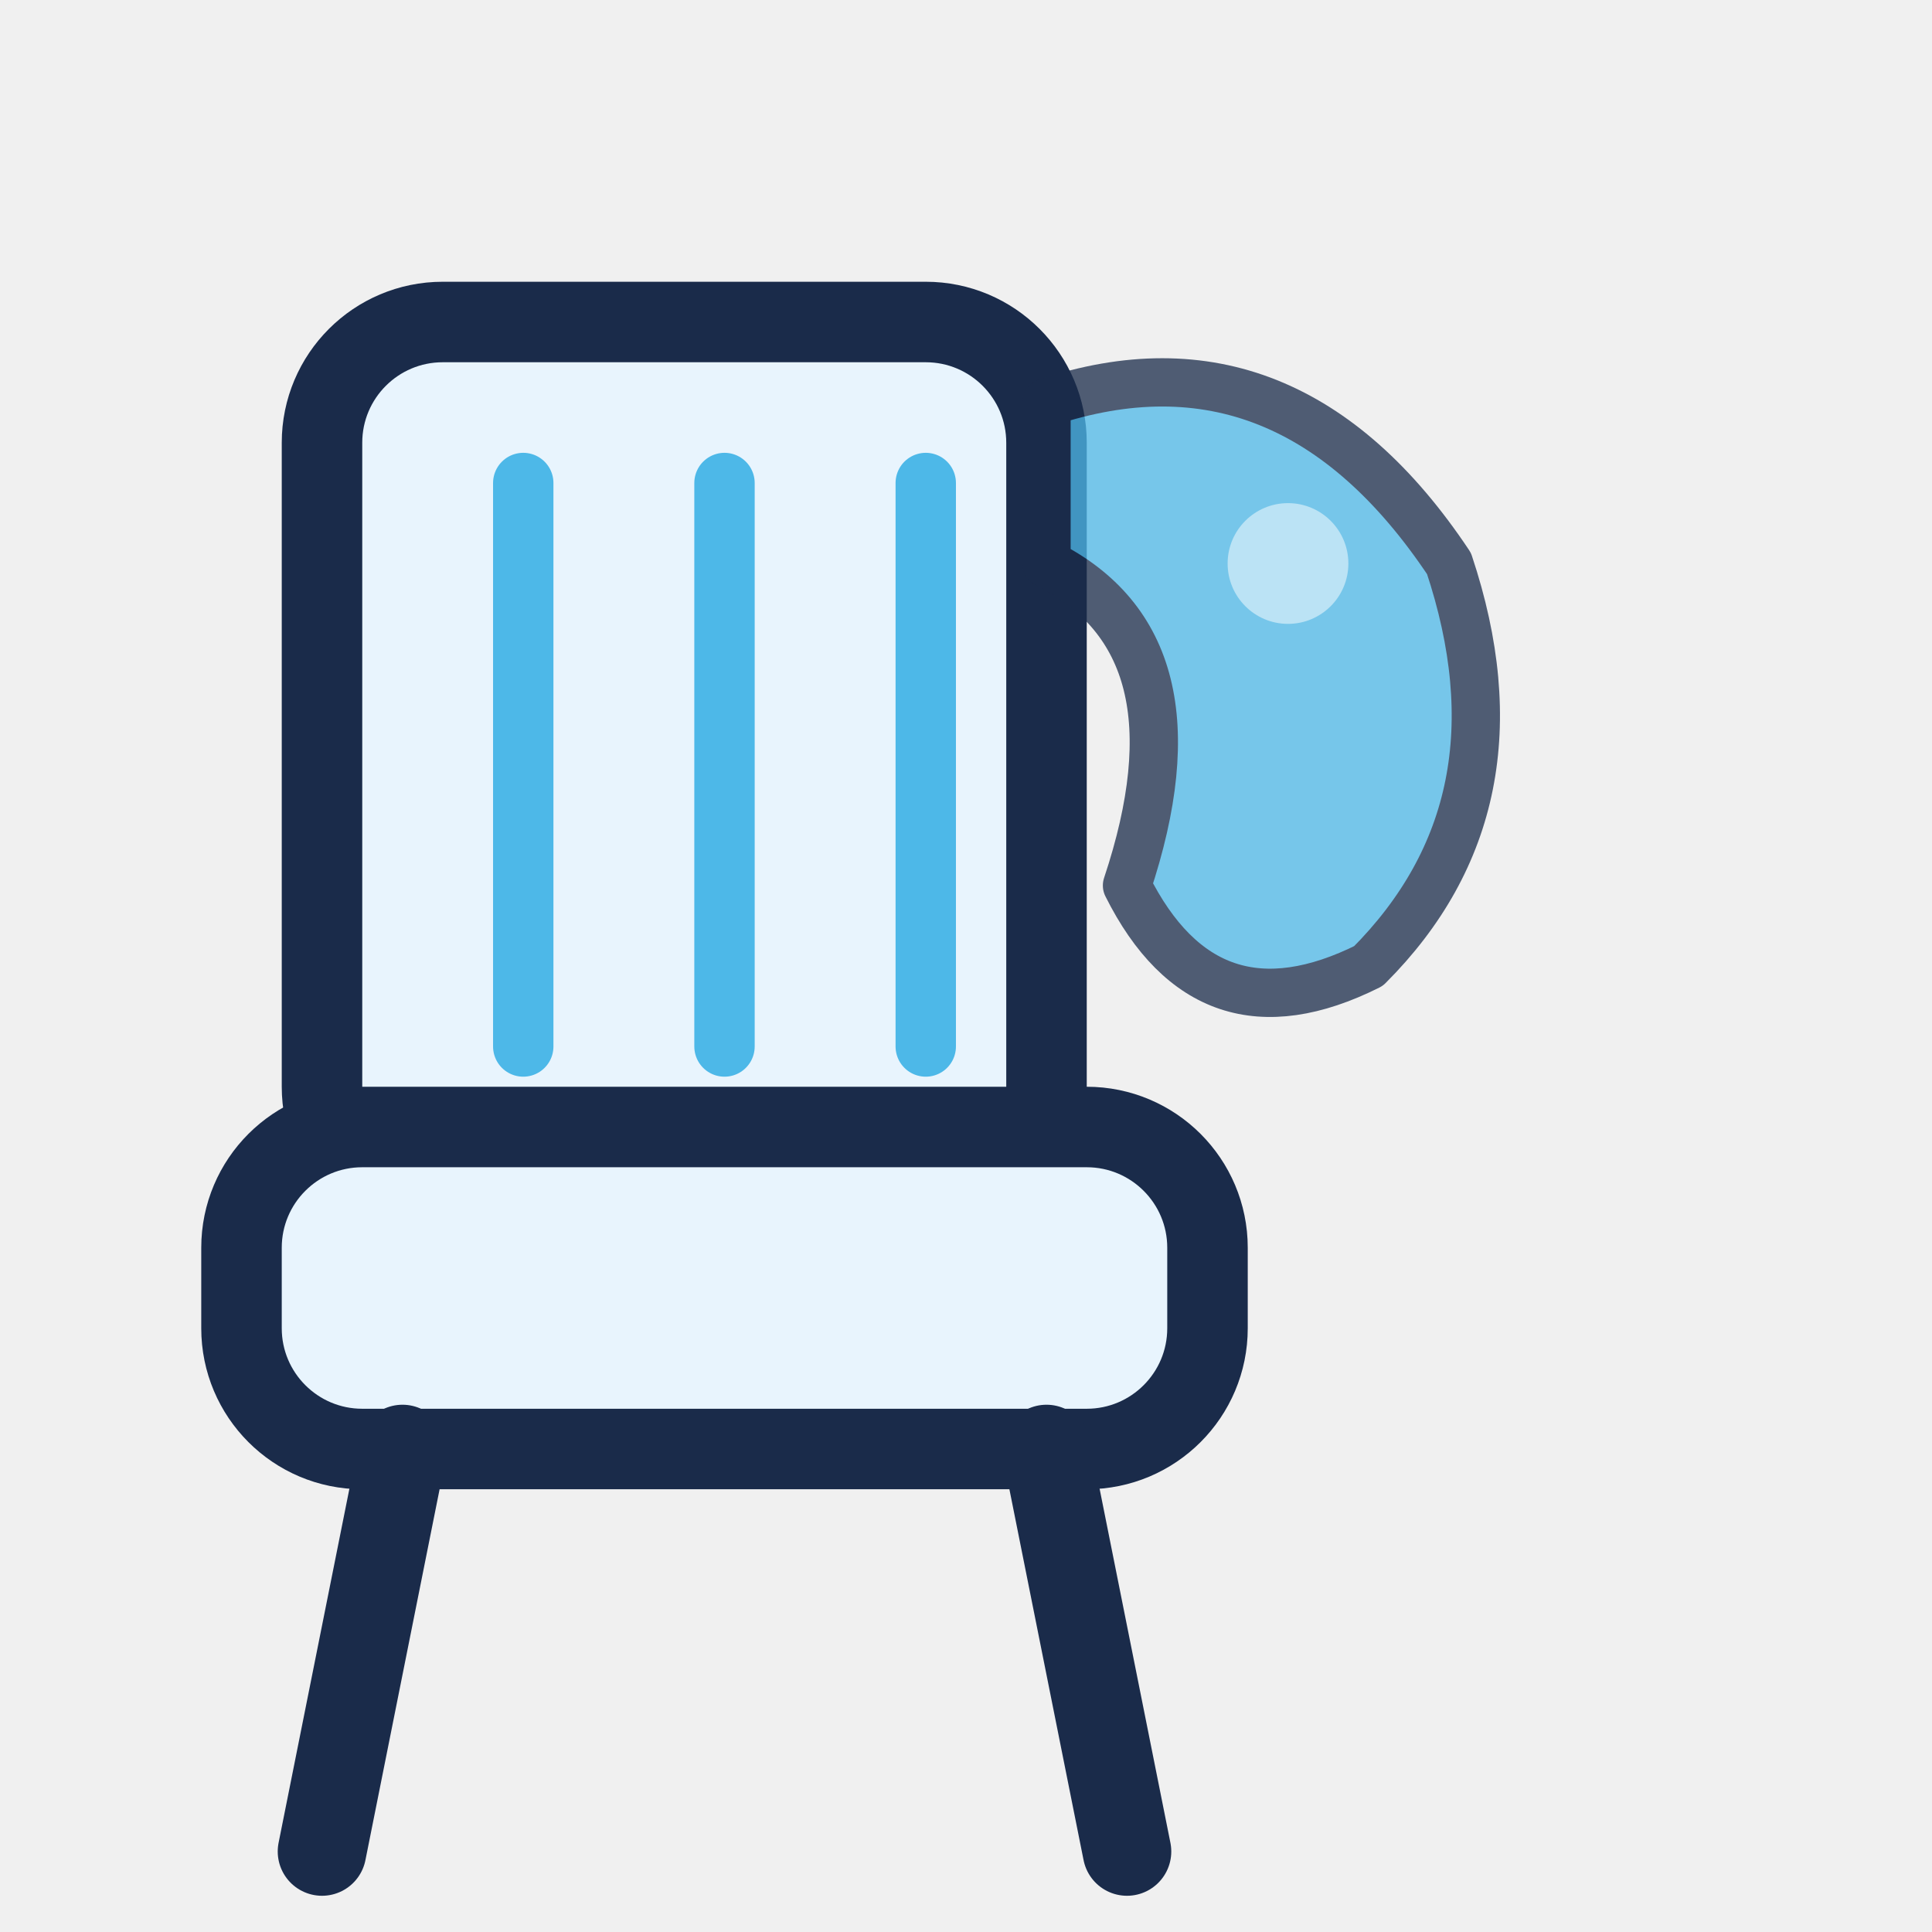
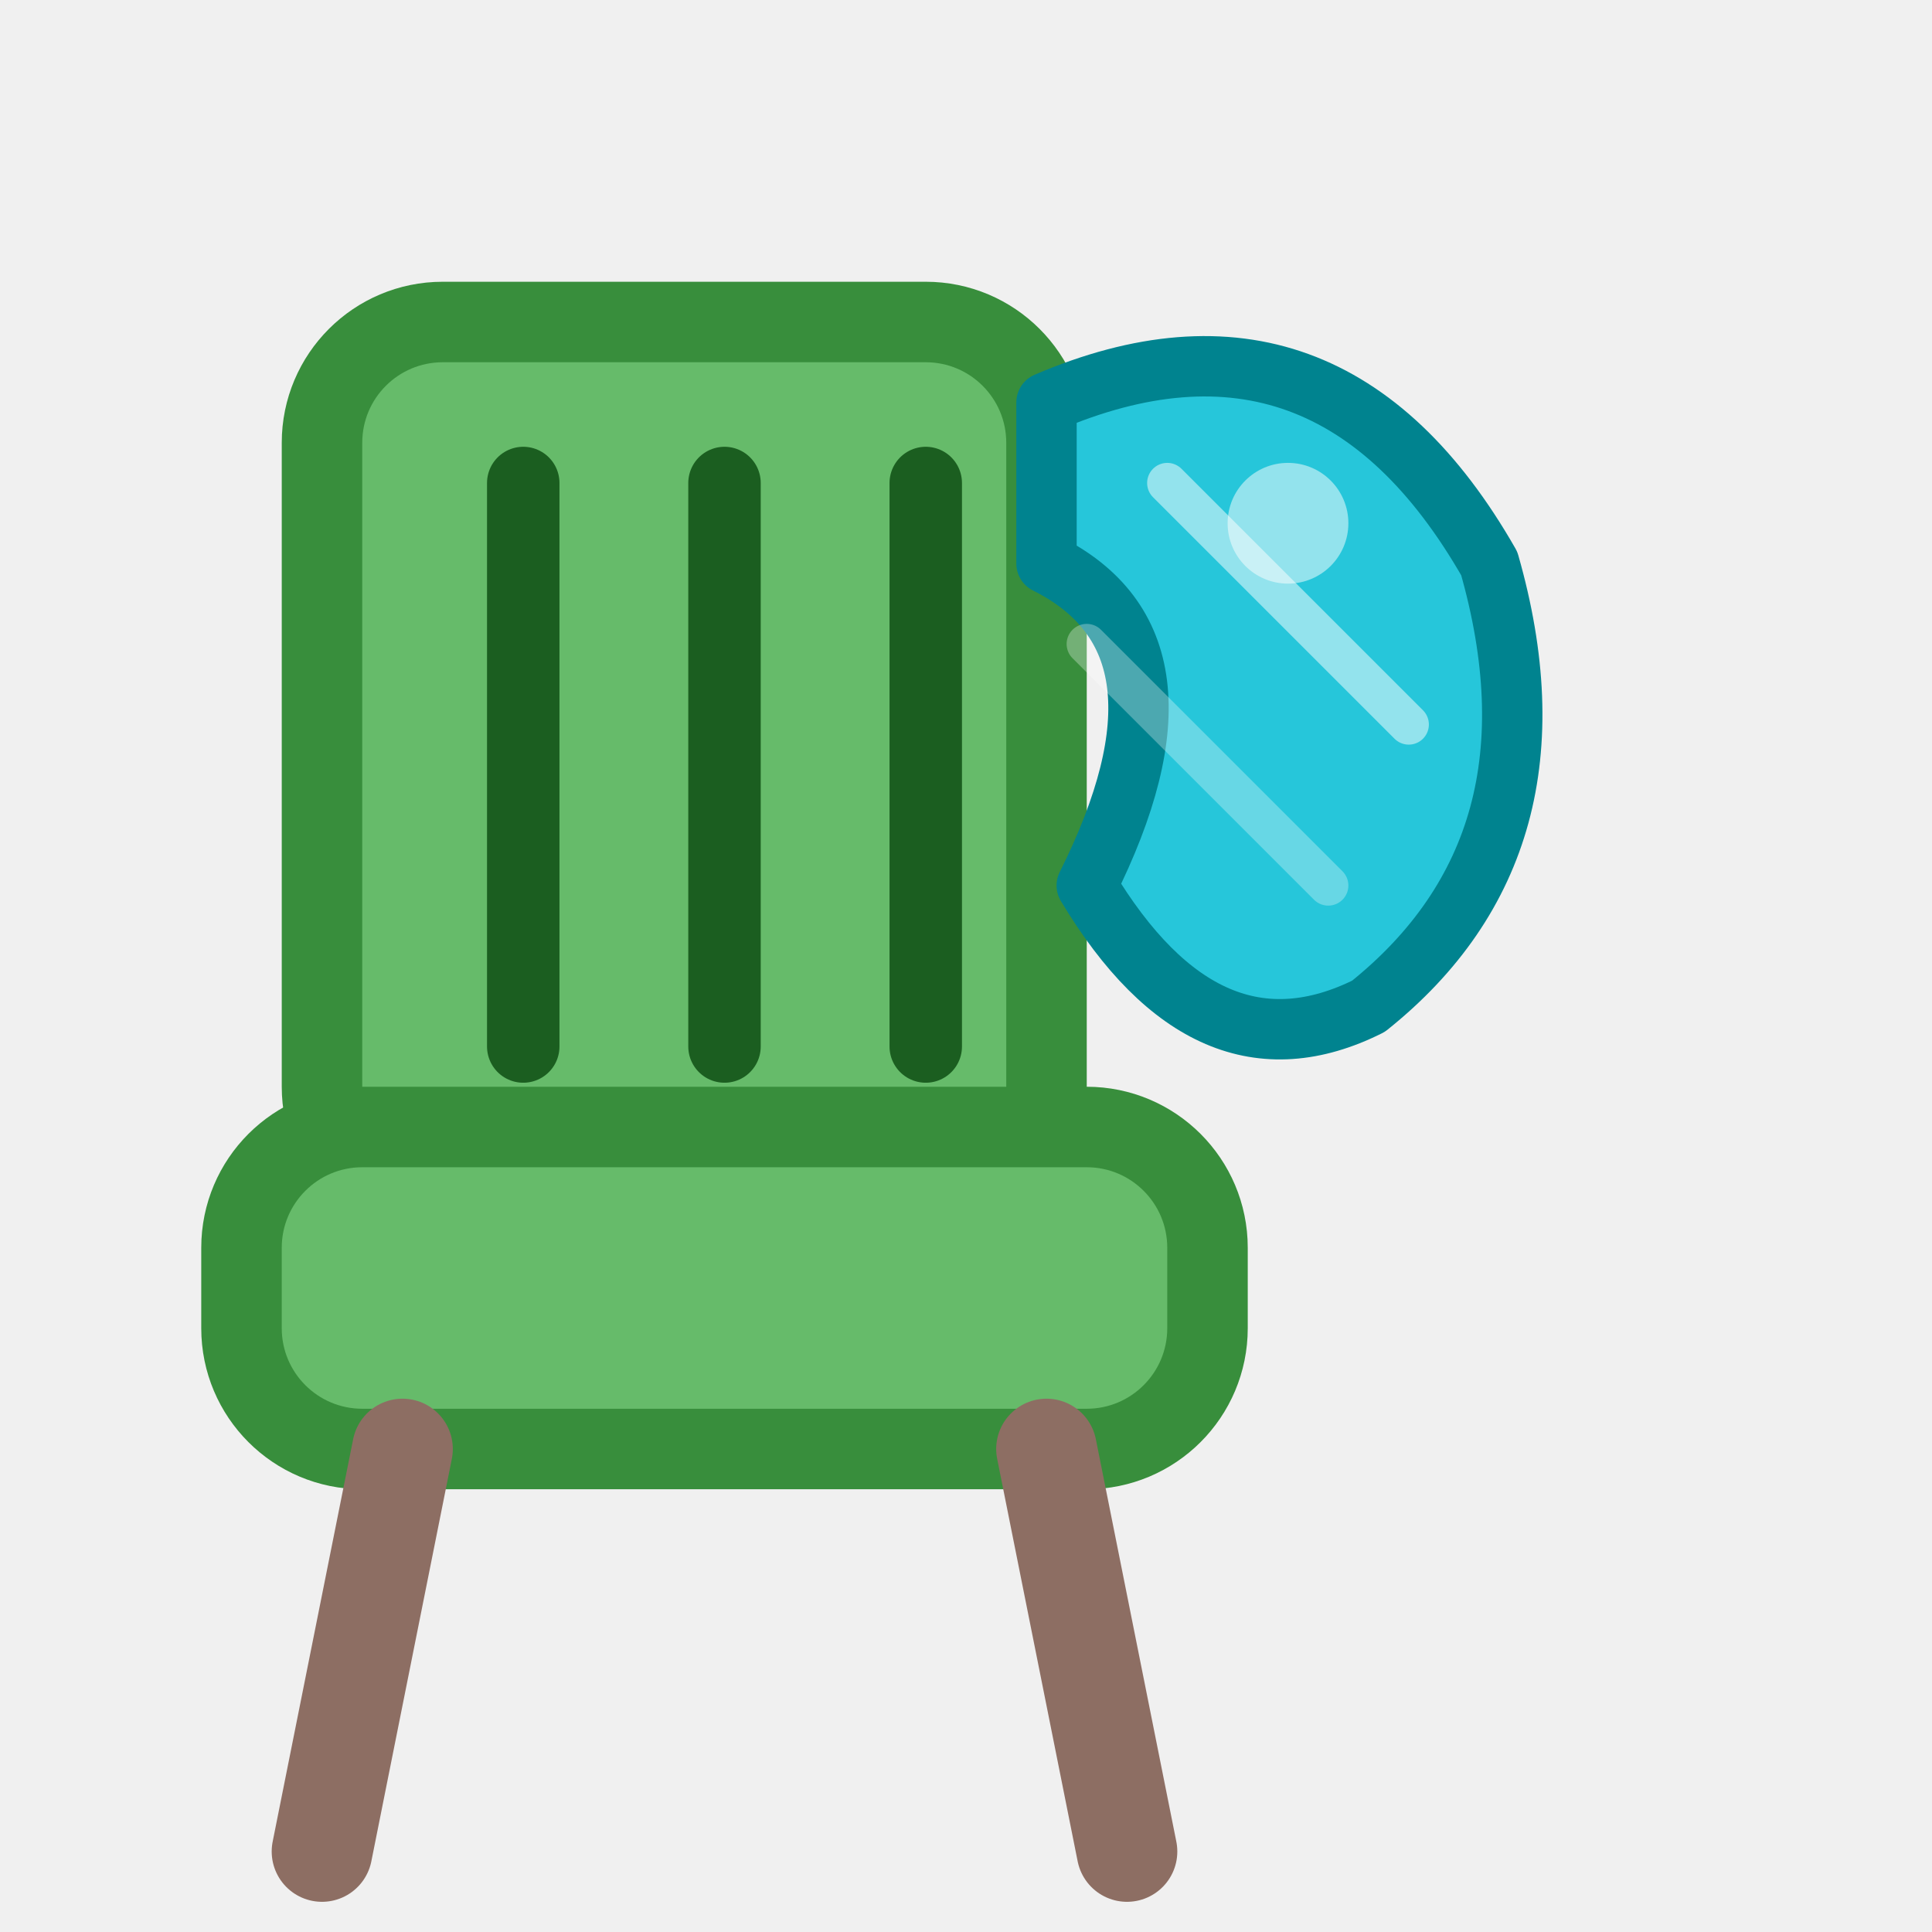
<svg xmlns="http://www.w3.org/2000/svg" viewBox="0 0 48 48" width="48" height="48">
-   <rect x="8" y="8" width="18" height="22" rx="3" fill="#e8f4fd" stroke="#1a2b4a" stroke-width="2" />
-   <rect x="6" y="28" width="24" height="8" rx="3" fill="#e8f4fd" stroke="#1a2b4a" stroke-width="2" />
-   <line x1="13" y1="12" x2="13" y2="26" stroke="#4db8e8" stroke-width="1.5" stroke-linecap="round" />
-   <line x1="18" y1="12" x2="18" y2="26" stroke="#4db8e8" stroke-width="1.5" stroke-linecap="round" />
-   <line x1="23" y1="12" x2="23" y2="26" stroke="#4db8e8" stroke-width="1.5" stroke-linecap="round" />
-   <line x1="10" y1="36" x2="8" y2="46" stroke="#1a2b4a" stroke-width="2.2" stroke-linecap="round" />
-   <line x1="26" y1="36" x2="28" y2="46" stroke="#1a2b4a" stroke-width="2.2" stroke-linecap="round" />
-   <path d="M26 10 Q32 8 36 14 Q38 20 34 24 Q30 26 28 22 Q30 16 26 14 Z" fill="#4db8e8" opacity="0.75" stroke="#1a2b4a" stroke-width="1.2" stroke-linejoin="round" />
-   <circle cx="32" cy="14" r="1.5" fill="white" opacity="0.5" />
+   <rect x="8" y="8" width="18" height="22" rx="3" fill="#66BB6A" stroke="#388E3C" stroke-width="2" />
+   <rect x="6" y="28" width="24" height="8" rx="3" fill="#66BB6A" stroke="#388E3C" stroke-width="2" />
+   <line x1="13" y1="12" x2="13" y2="26" stroke="#1B5E20" stroke-width="1.8" stroke-linecap="round" />
+   <line x1="18" y1="12" x2="18" y2="26" stroke="#1B5E20" stroke-width="1.8" stroke-linecap="round" />
+   <line x1="23" y1="12" x2="23" y2="26" stroke="#1B5E20" stroke-width="1.8" stroke-linecap="round" />
+   <line x1="10" y1="36" x2="8" y2="46" stroke="#8D6E63" stroke-width="2.5" stroke-linecap="round" />
+   <line x1="26" y1="36" x2="28" y2="46" stroke="#8D6E63" stroke-width="2.5" stroke-linecap="round" />
+   <path d="M26 10 Q33 7 37 14 Q39 21 34 25 Q30 27 27 22 Q30 16 26 14 Z" fill="#26C6DA" stroke="#00838F" stroke-width="1.5" stroke-linejoin="round" />
+   <line x1="29" y1="12" x2="35" y2="18" stroke="white" stroke-width="1" opacity="0.5" stroke-linecap="round" />
+   <line x1="27" y1="16" x2="33" y2="22" stroke="white" stroke-width="1" opacity="0.3" stroke-linecap="round" />
+   <circle cx="32" cy="13" r="1.5" fill="white" opacity="0.5" />
</svg>
